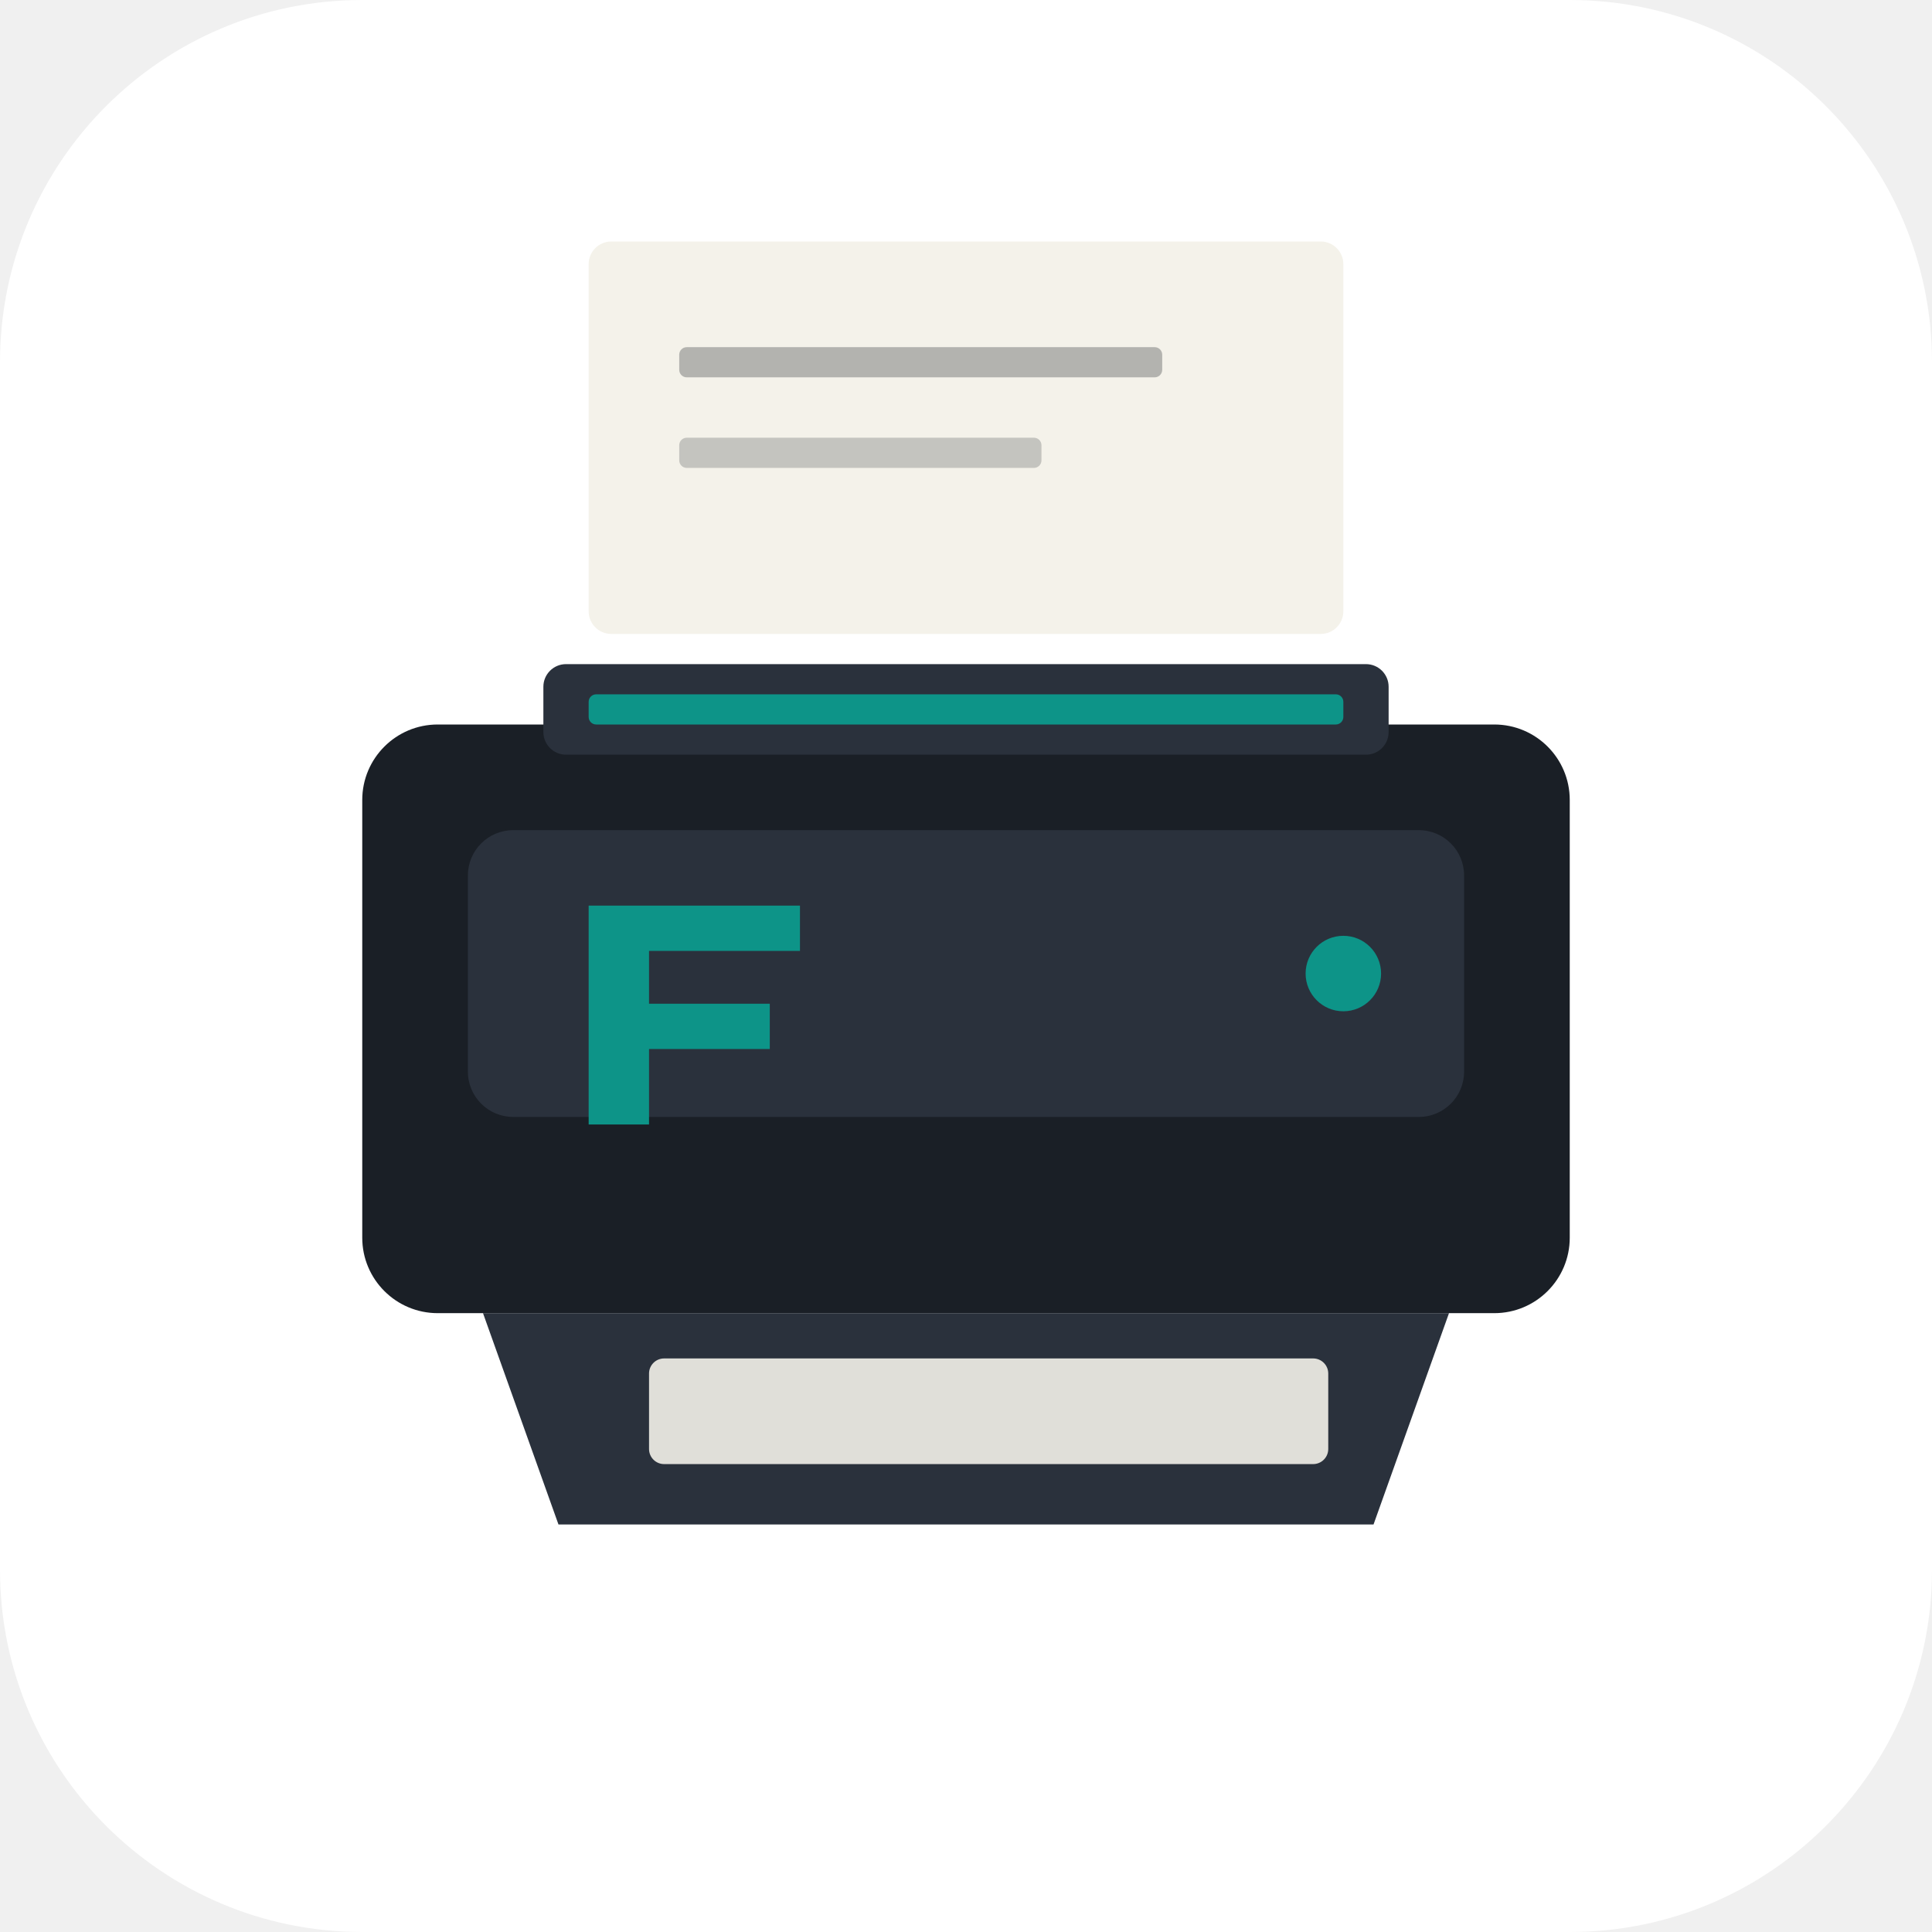
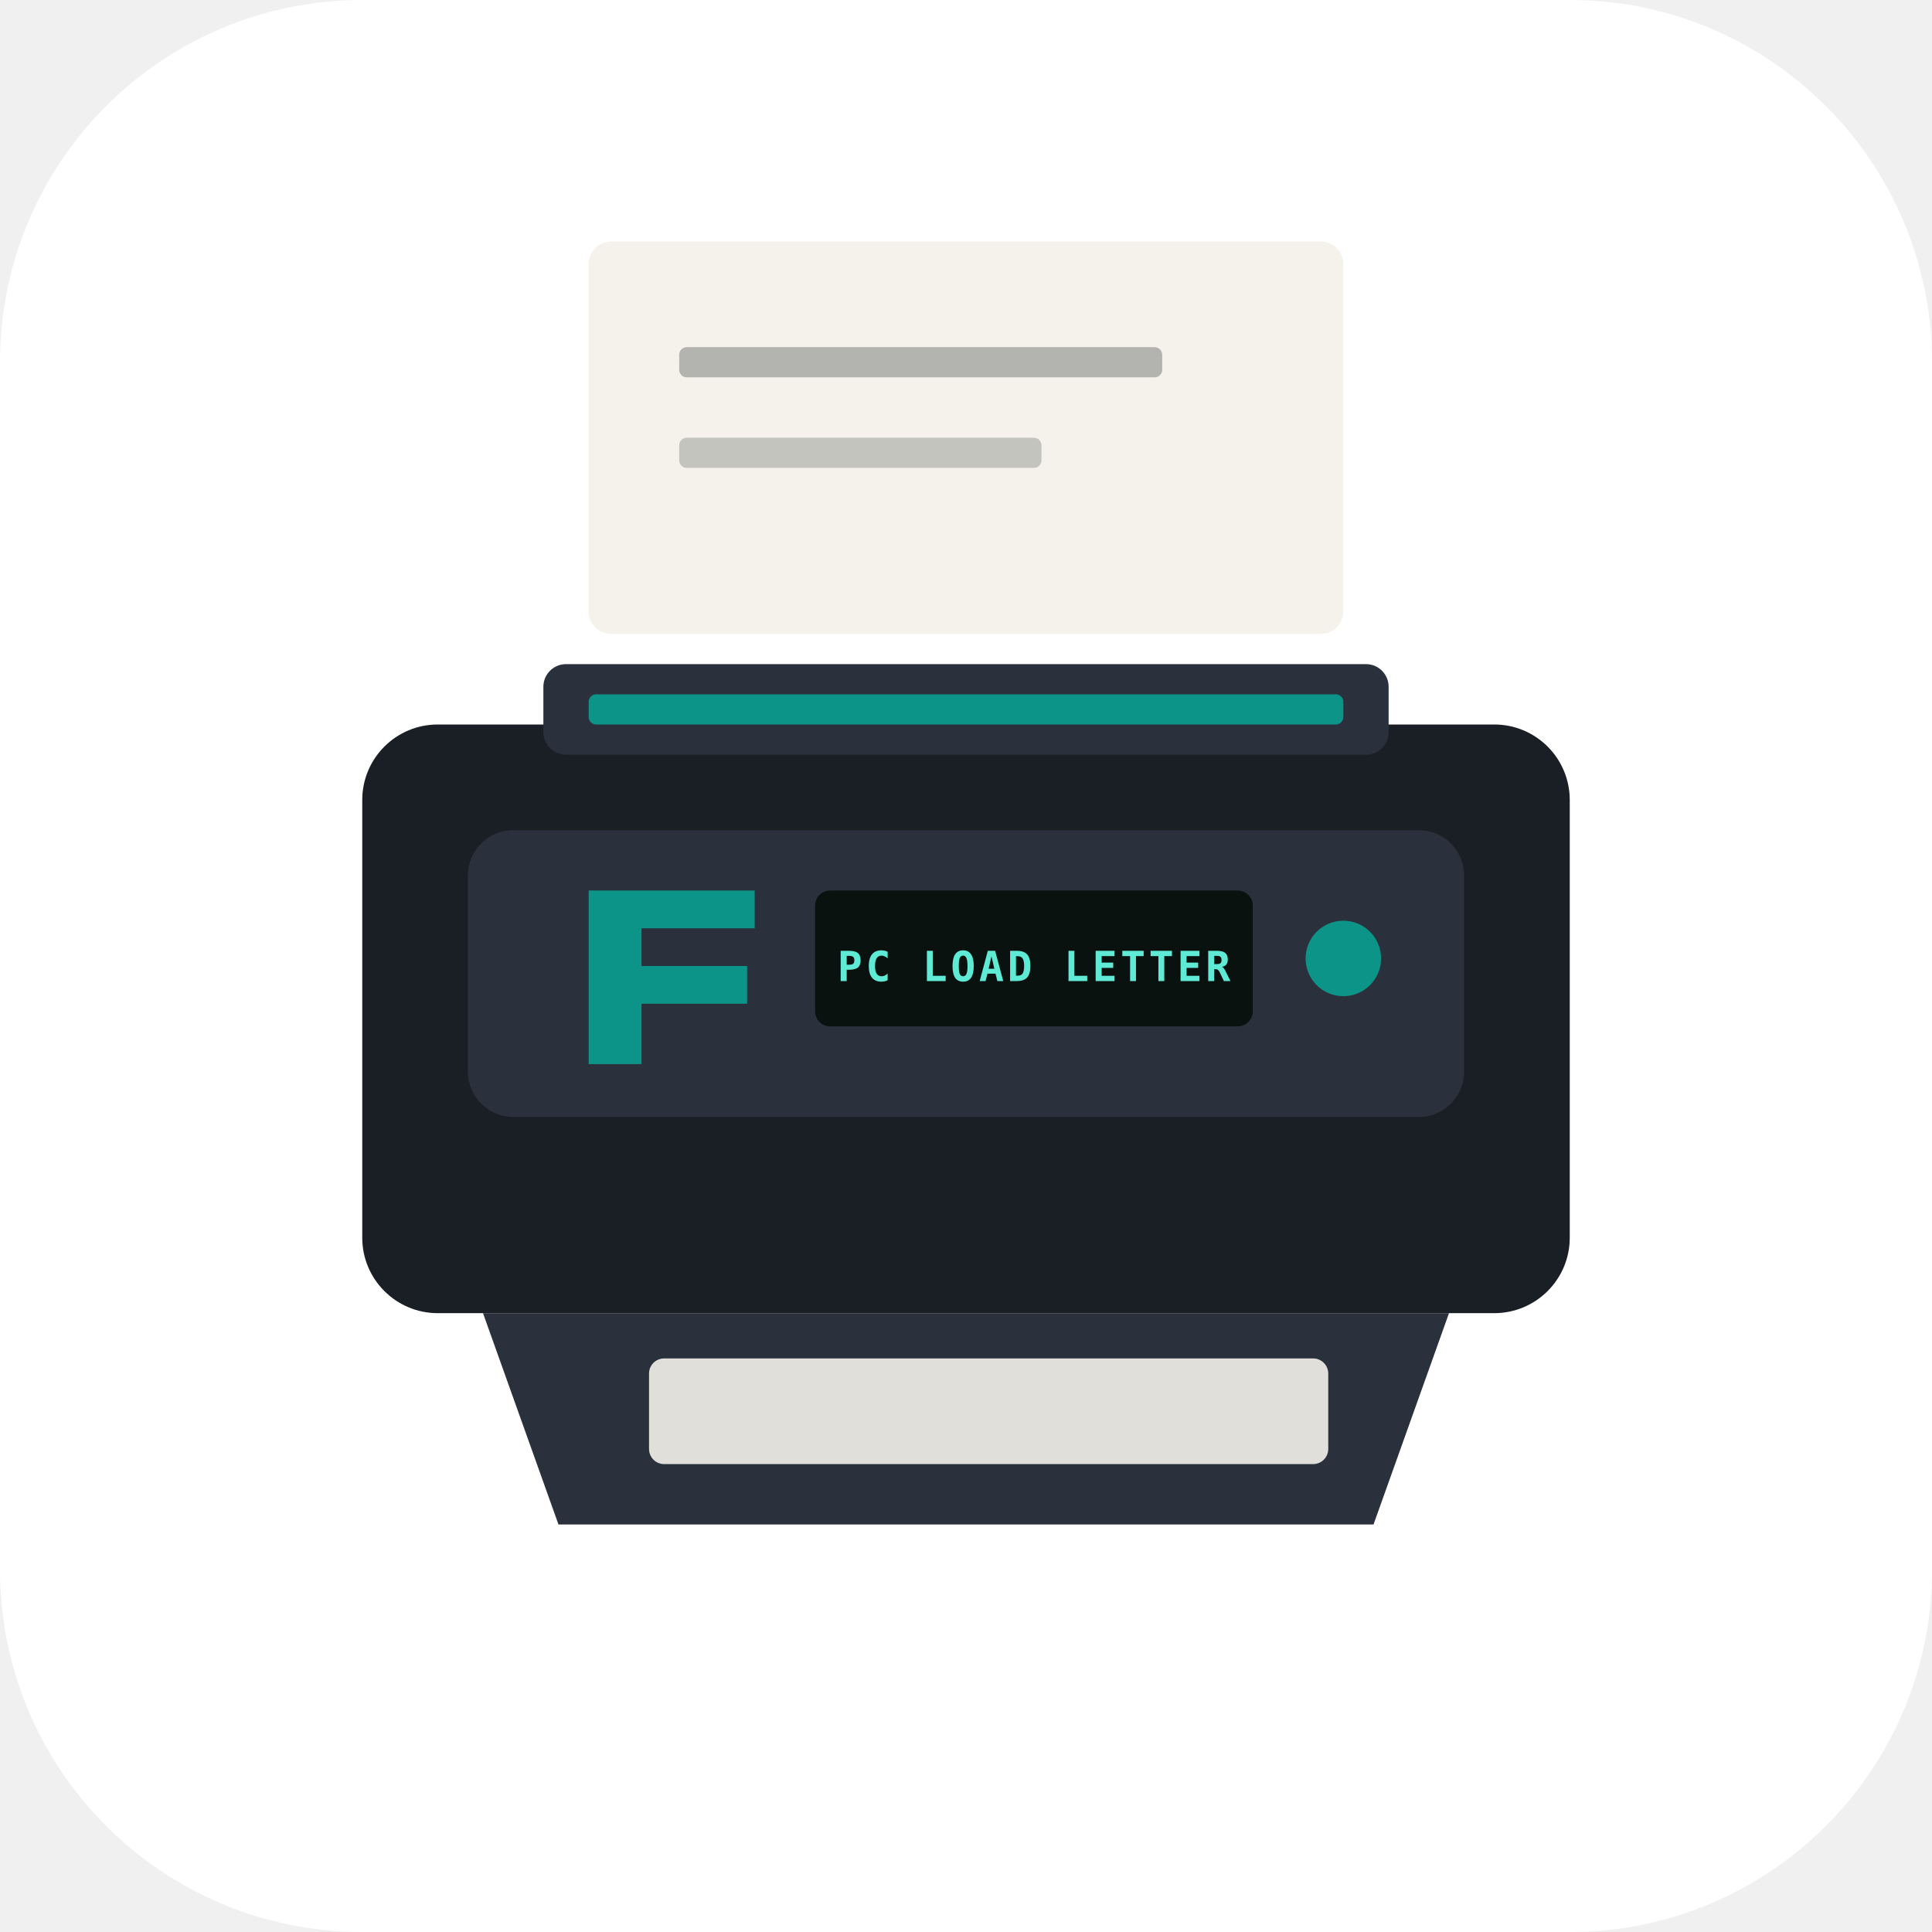
<svg xmlns="http://www.w3.org/2000/svg" viewBox="0 0 256 256" role="img" aria-label="fakeprint">
  <defs>
    <style>
      .body { fill: #1a1f26; }
      .face { fill: #2a313c; }
      .paper { fill: #f4f2ea; }
      .accent { fill: #0d9488; }
+       .lcd { fill: #0a1210; }
+       .lcd-text { fill: #5eead4; }
    </style>
  </defs>
  <rect width="256" height="256" rx="48" fill="#ffffff" />
  <g transform="translate(20 24)">
    <rect class="paper" x="58" y="8" width="100" height="52" rx="3" />
    <rect x="70" y="22" width="64" height="4" rx="1" fill="#1a1f26" opacity="0.3" />
    <rect x="70" y="34" width="48" height="4" rx="1" fill="#1a1f26" opacity="0.22" />
    <rect class="body" x="28" y="72" width="160" height="78" rx="10" />
    <rect class="face" x="42" y="86" width="132" height="38" rx="6" />
    <rect class="face" x="52" y="64" width="112" height="12" rx="3" />
    <rect class="accent" x="58" y="68" width="100" height="4" rx="1" />
-     <path class="accent" d="M58 96h28v6h-20v7h16v6h-16v10h-8z" />
-     <circle class="accent" cx="158" cy="105" r="5" />
+     <path class="accent" d="M58 94h22v5h-15v5h14v5h-14v8h-7z" />
+     <rect class="lcd" x="88" y="94" width="58" height="18" rx="2" />
+     <text class="lcd-text" x="117" y="106" text-anchor="middle" font-family="ui-monospace, Cascadia Mono, Consolas, monospace" font-weight="700" font-size="5.5" letter-spacing="0.08em">PC LOAD LETTER</text>
+     <circle class="accent" cx="158" cy="103" r="5" />
    <path class="face" d="M44 150 L172 150 L162 178 L54 178 Z" />
    <rect class="paper" x="66" y="156" width="90" height="14" rx="2" opacity="0.9" />
  </g>
</svg>
